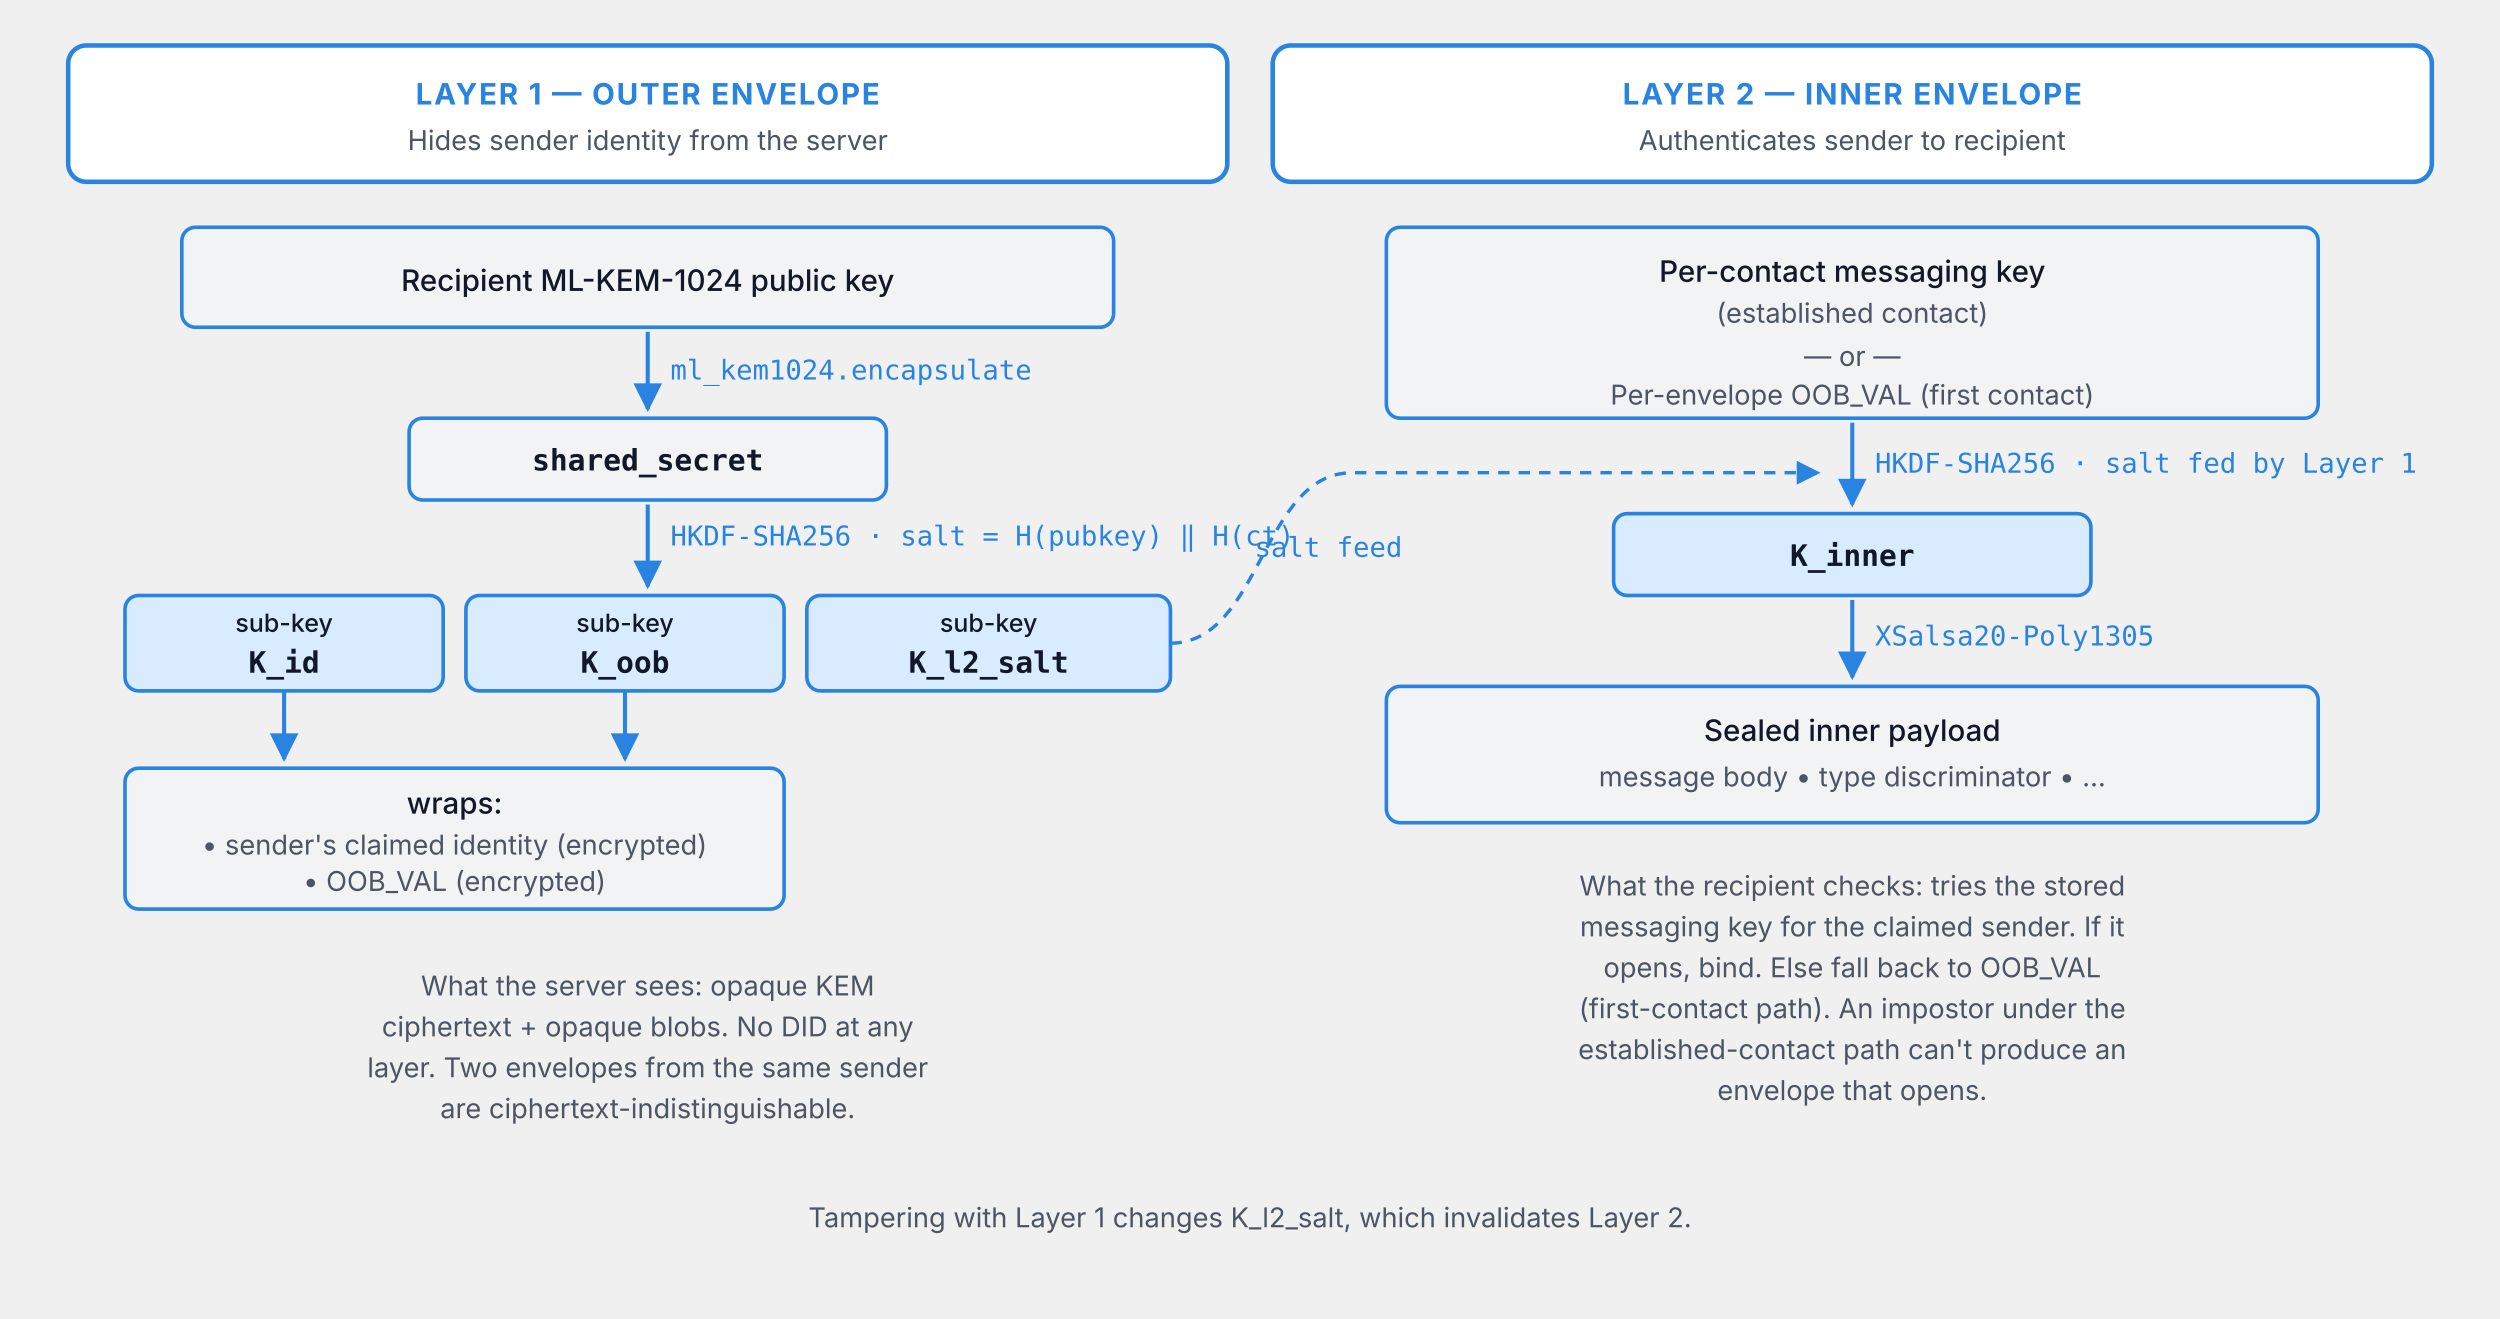
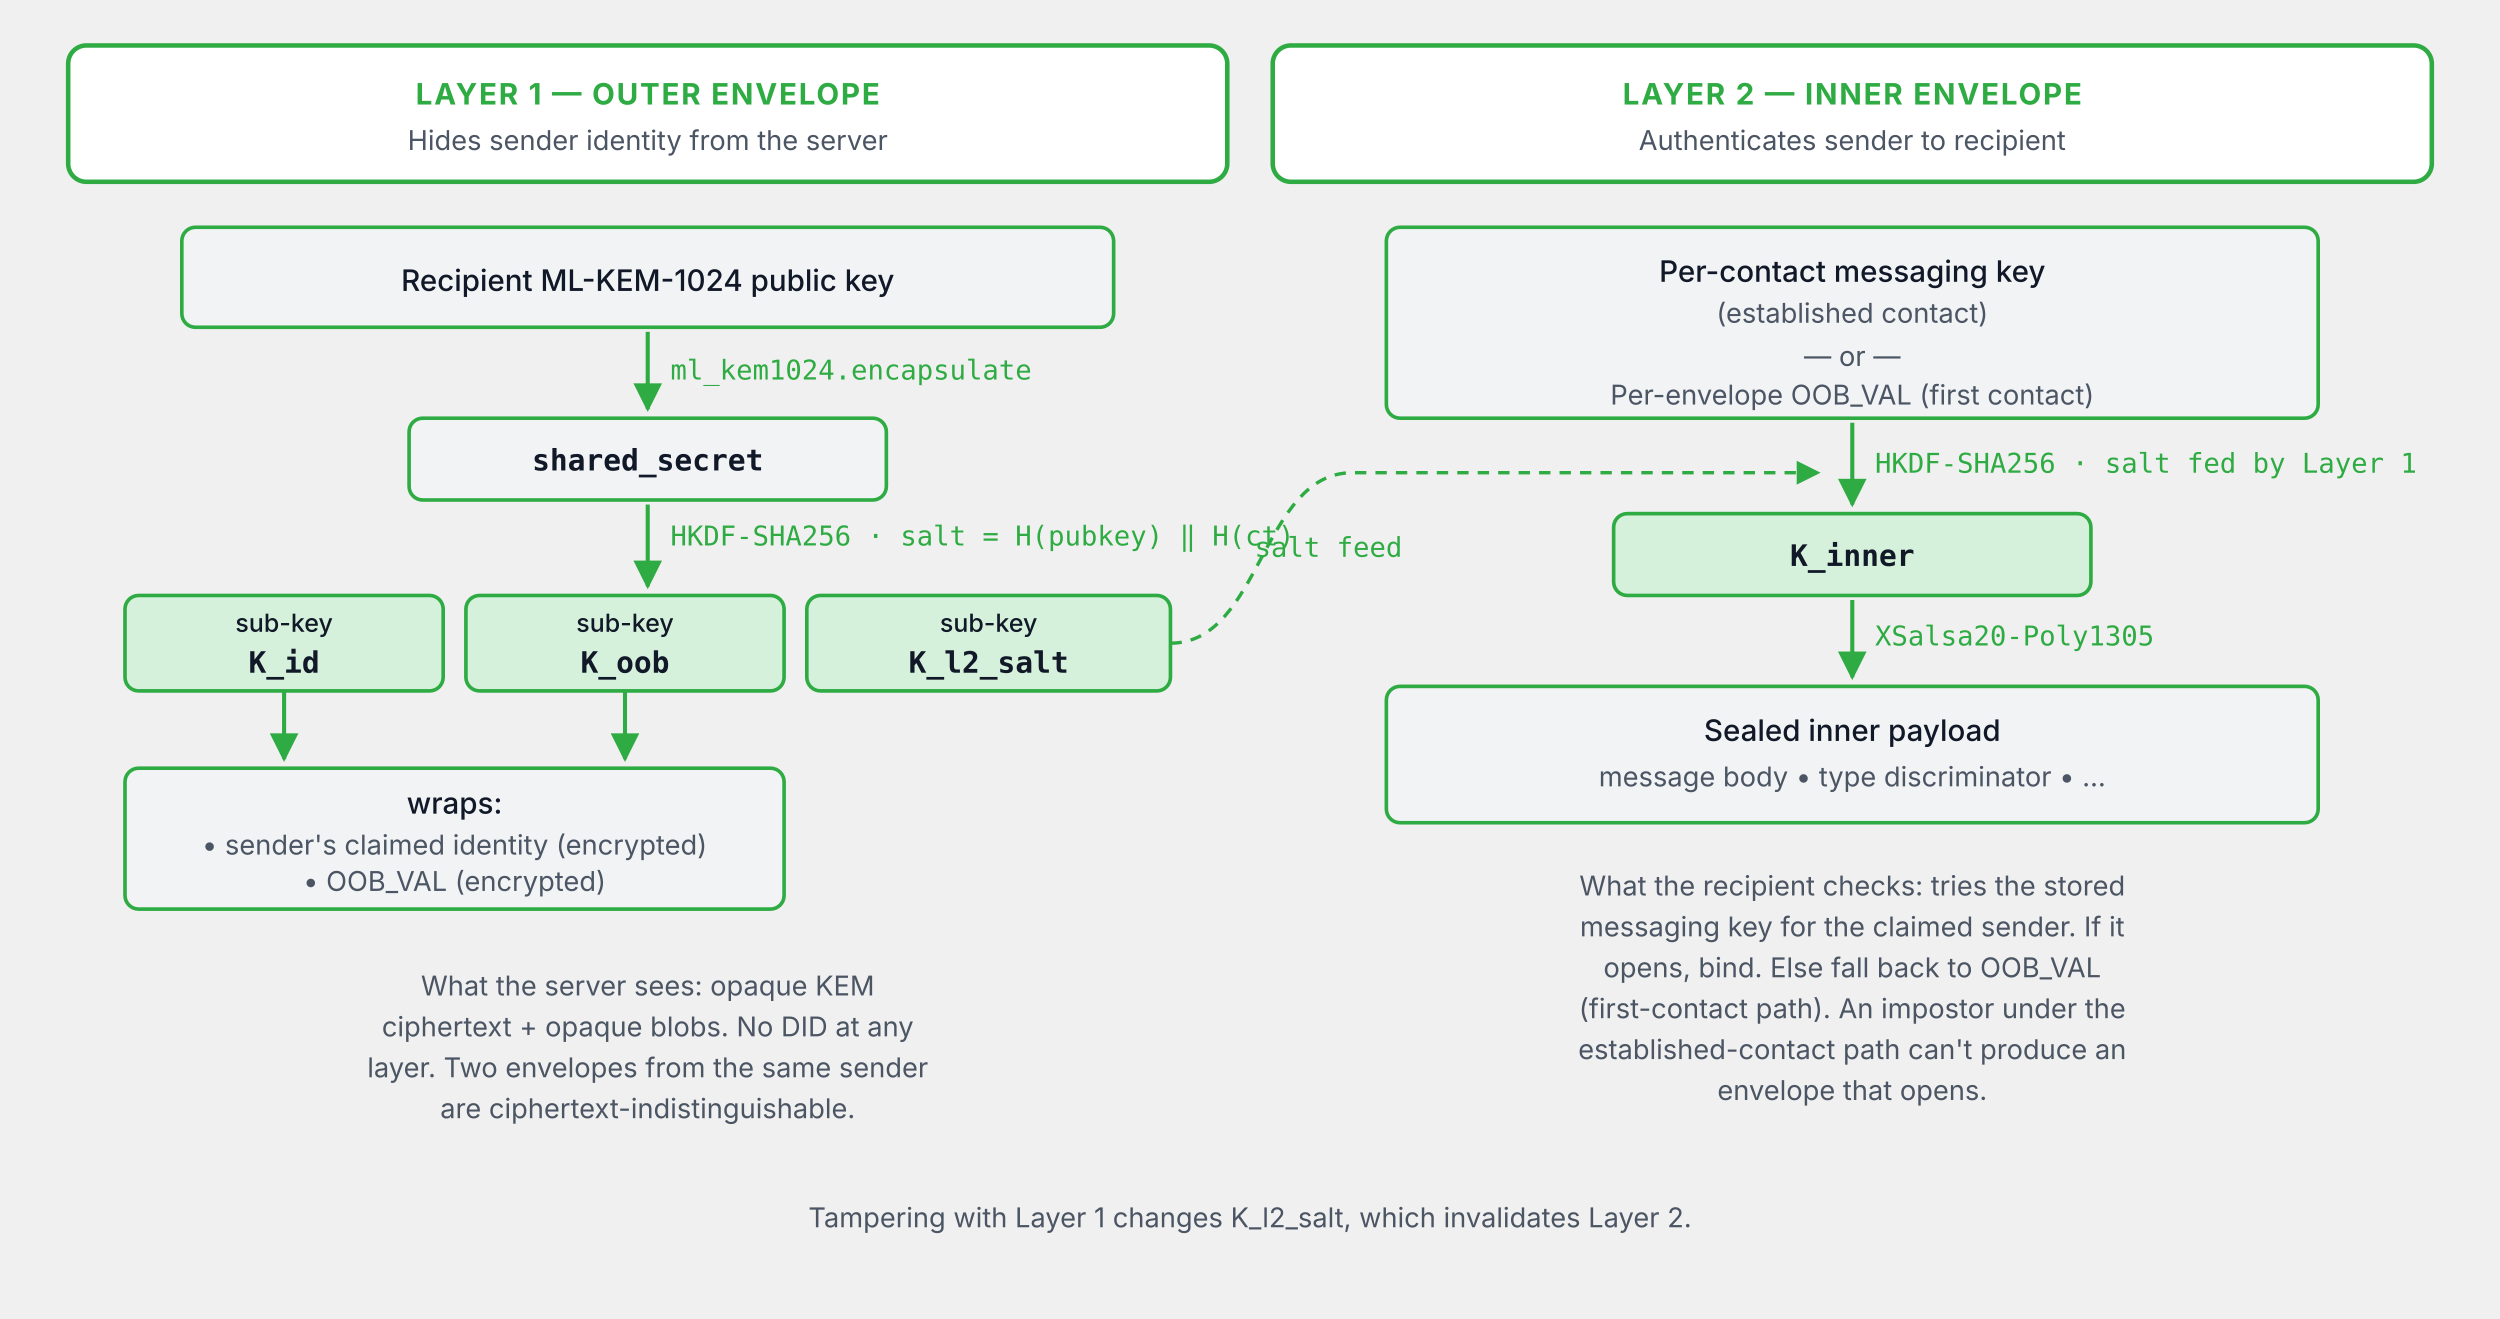
<svg xmlns="http://www.w3.org/2000/svg" viewBox="0 0 1100 580" role="img" aria-label="Side-by-side diagram of the sealed-sender envelope's two layers. Layer 1 (left) hides sender identity from the server: ML-KEM-1024 encapsulation against the recipient's public key produces a shared secret, HKDF-SHA256 derives three sub-keys (K_id, K_oob, K_l2_salt), and the sender's identity and a per-envelope OOB_VAL are wrapped under the first two. K_l2_salt feeds Layer 2's HKDF salt. Layer 2 (right) authenticates the sender to the recipient: HKDF-SHA256, keyed by either the per-contact messaging key (established contacts) or the per-envelope OOB_VAL (first contact) and salted by Layer 1, derives K_inner, which encrypts the inner payload (message body and type discriminator) under XSalsa20-Poly1305.">
  <defs>
    <style>
-       .box-outer { fill: #ffffff; stroke: #2884E0; stroke-width: 2; }
-       .box-accent { fill: #F1F3F5; stroke: #2884E0; stroke-width: 1.6; }
-       .box-records { fill: #D9EBFF; stroke: #2884E0; stroke-width: 1.6; }
-       .arrow { stroke: #2884E0; stroke-width: 1.8; fill: none; }
-       .arrow-dashed { stroke: #2884E0; stroke-width: 1.5; fill: none; stroke-dasharray: 5 4; }
-       .lbl-section { font: 700 13px/1.2 Inter, sans-serif; fill: #2884E0; letter-spacing: 0.06em; }
+       .box-outer { fill: #ffffff; stroke: #2EAB42; stroke-width: 2; }
+       .box-accent { fill: #F1F3F5; stroke: #2EAB42; stroke-width: 1.6; }
+       .box-records { fill: #D6F1DB; stroke: #2EAB42; stroke-width: 1.6; }
+       .arrow { stroke: #2EAB42; stroke-width: 1.8; fill: none; }
+       .arrow-dashed { stroke: #2EAB42; stroke-width: 1.5; fill: none; stroke-dasharray: 5 4; }
+       .lbl-section { font: 700 13px/1.2 Inter, sans-serif; fill: #2EAB42; letter-spacing: 0.06em; }
      .lbl-sub { font: 400 12px/1.3 Inter, sans-serif; fill: #4b5563; }
      .lbl-body { font: 500 13px/1.4 Inter, sans-serif; fill: #111827; }
-       .lbl-op { font: 400 12px/1.2 'JetBrains Mono', ui-monospace, monospace; fill: #2884E0; }
+       .lbl-op { font: 400 12px/1.2 'JetBrains Mono', ui-monospace, monospace; fill: #2EAB42; }
      .lbl-key { font: 600 13px/1.2 'JetBrains Mono', ui-monospace, monospace; fill: #111827; }
      .lbl-tag { font: 500 11px/1.2 Inter, sans-serif; fill: #111827; }
      .lbl-foot { font: 400 12px/1.5 Inter, sans-serif; fill: #4b5563; }
    </style>
    <marker id="arrow" viewBox="0 0 10 10" refX="9" refY="5" markerWidth="7" markerHeight="7" orient="auto-start-reverse">
-       <path d="M 0 0 L 10 5 L 0 10 z" fill="#2884E0" />
+       <path d="M 0 0 L 10 5 L 0 10 z" fill="#2EAB42" />
    </marker>
  </defs>
  <rect x="30" y="20" width="510" height="60" rx="8" class="box-outer" />
  <text x="285" y="46" text-anchor="middle" class="lbl-section">LAYER 1 — OUTER ENVELOPE</text>
  <text x="285" y="66" text-anchor="middle" class="lbl-sub">Hides sender identity from the server</text>
  <rect x="80" y="100" width="410" height="44" rx="6" class="box-accent" />
  <text x="285" y="128" text-anchor="middle" class="lbl-body">Recipient ML-KEM-1024 public key</text>
  <line x1="285" y1="146" x2="285" y2="180" class="arrow" marker-end="url(#arrow)" />
  <text x="295" y="167" class="lbl-op">ml_kem1024.encapsulate</text>
  <rect x="180" y="184" width="210" height="36" rx="6" class="box-accent" />
  <text x="285" y="207" text-anchor="middle" class="lbl-key">shared_secret</text>
  <line x1="285" y1="222" x2="285" y2="258" class="arrow" marker-end="url(#arrow)" />
  <text x="295" y="240" class="lbl-op">HKDF-SHA256 · salt = H(pubkey) ‖ H(ct)</text>
  <rect x="55" y="262" width="140" height="42" rx="6" class="box-records" />
  <text x="125" y="278" text-anchor="middle" class="lbl-tag">sub-key</text>
  <text x="125" y="296" text-anchor="middle" class="lbl-key">K_id</text>
  <rect x="205" y="262" width="140" height="42" rx="6" class="box-records" />
  <text x="275" y="278" text-anchor="middle" class="lbl-tag">sub-key</text>
  <text x="275" y="296" text-anchor="middle" class="lbl-key">K_oob</text>
  <rect x="355" y="262" width="160" height="42" rx="6" class="box-records" />
  <text x="435" y="278" text-anchor="middle" class="lbl-tag">sub-key</text>
  <text x="435" y="296" text-anchor="middle" class="lbl-key">K_l2_salt</text>
  <line x1="125" y1="304" x2="125" y2="334" class="arrow" marker-end="url(#arrow)" />
  <line x1="275" y1="304" x2="275" y2="334" class="arrow" marker-end="url(#arrow)" />
  <rect x="55" y="338" width="290" height="62" rx="6" class="box-accent" />
  <text x="200" y="358" text-anchor="middle" class="lbl-body">wraps:</text>
  <text x="200" y="376" text-anchor="middle" class="lbl-sub">• sender's claimed identity (encrypted)</text>
  <text x="200" y="392" text-anchor="middle" class="lbl-sub">• OOB_VAL (encrypted)</text>
  <text x="285" y="438" text-anchor="middle" class="lbl-foot">What the server sees: opaque KEM</text>
  <text x="285" y="456" text-anchor="middle" class="lbl-foot">ciphertext + opaque blobs. No DID at any</text>
  <text x="285" y="474" text-anchor="middle" class="lbl-foot">layer. Two envelopes from the same sender</text>
  <text x="285" y="492" text-anchor="middle" class="lbl-foot">are ciphertext-indistinguishable.</text>
  <rect x="560" y="20" width="510" height="60" rx="8" class="box-outer" />
  <text x="815" y="46" text-anchor="middle" class="lbl-section">LAYER 2 — INNER ENVELOPE</text>
  <text x="815" y="66" text-anchor="middle" class="lbl-sub">Authenticates sender to recipient</text>
  <rect x="610" y="100" width="410" height="84" rx="6" class="box-accent" />
  <text x="815" y="124" text-anchor="middle" class="lbl-body">Per-contact messaging key</text>
  <text x="815" y="142" text-anchor="middle" class="lbl-sub">(established contact)</text>
  <text x="815" y="161" text-anchor="middle" class="lbl-sub" font-style="italic">— or —</text>
  <text x="815" y="178" text-anchor="middle" class="lbl-sub">Per-envelope OOB_VAL (first contact)</text>
  <line x1="815" y1="186" x2="815" y2="222" class="arrow" marker-end="url(#arrow)" />
  <text x="825" y="208" class="lbl-op">HKDF-SHA256 · salt fed by Layer 1</text>
  <rect x="710" y="226" width="210" height="36" rx="6" class="box-records" />
  <text x="815" y="249" text-anchor="middle" class="lbl-key">K_inner</text>
  <line x1="815" y1="264" x2="815" y2="298" class="arrow" marker-end="url(#arrow)" />
  <text x="825" y="284" class="lbl-op">XSalsa20-Poly1305</text>
  <rect x="610" y="302" width="410" height="60" rx="6" class="box-accent" />
  <text x="815" y="326" text-anchor="middle" class="lbl-body">Sealed inner payload</text>
  <text x="815" y="346" text-anchor="middle" class="lbl-sub">message body • type discriminator • …</text>
  <text x="815" y="394" text-anchor="middle" class="lbl-foot">What the recipient checks: tries the stored</text>
  <text x="815" y="412" text-anchor="middle" class="lbl-foot">messaging key for the claimed sender. If it</text>
  <text x="815" y="430" text-anchor="middle" class="lbl-foot">opens, bind. Else fall back to OOB_VAL</text>
  <text x="815" y="448" text-anchor="middle" class="lbl-foot">(first-contact path). An impostor under the</text>
  <text x="815" y="466" text-anchor="middle" class="lbl-foot">established-contact path can't produce an</text>
  <text x="815" y="484" text-anchor="middle" class="lbl-foot">envelope that opens.</text>
  <path d="M 515 283 C 555 283, 555 208, 595 208 L 800 208" class="arrow-dashed" marker-end="url(#arrow)" />
  <text x="552" y="245" class="lbl-op" font-size="11">salt feed</text>
  <text x="550" y="540" text-anchor="middle" class="lbl-foot" font-style="italic">Tampering with Layer 1 changes K_l2_salt, which invalidates Layer 2.</text>
</svg>
